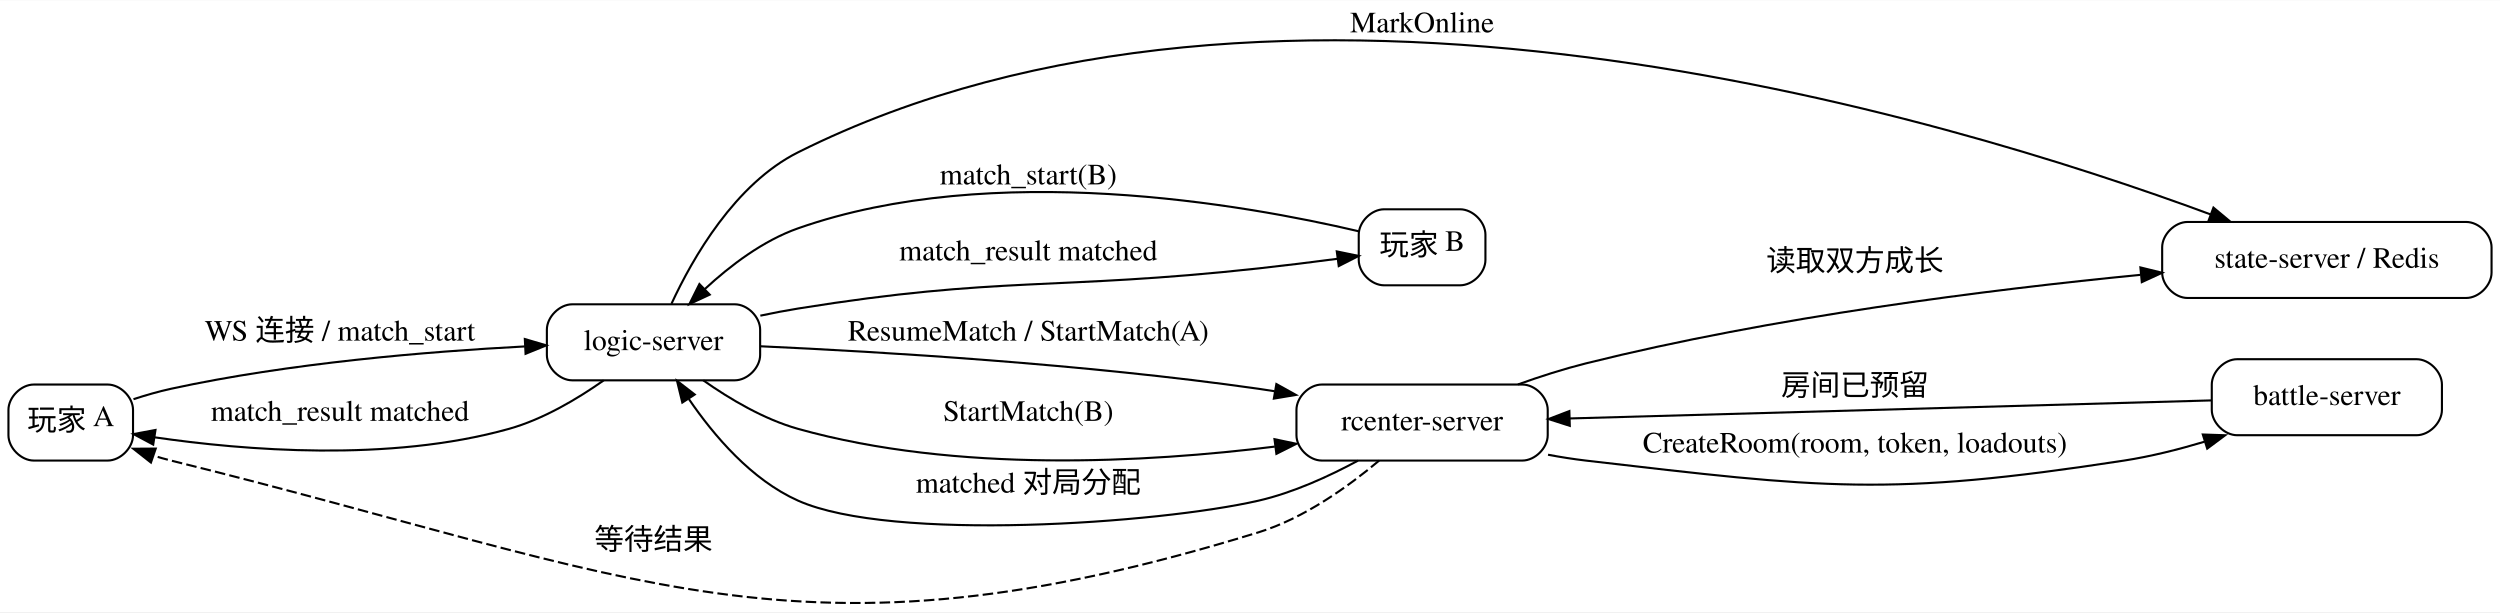
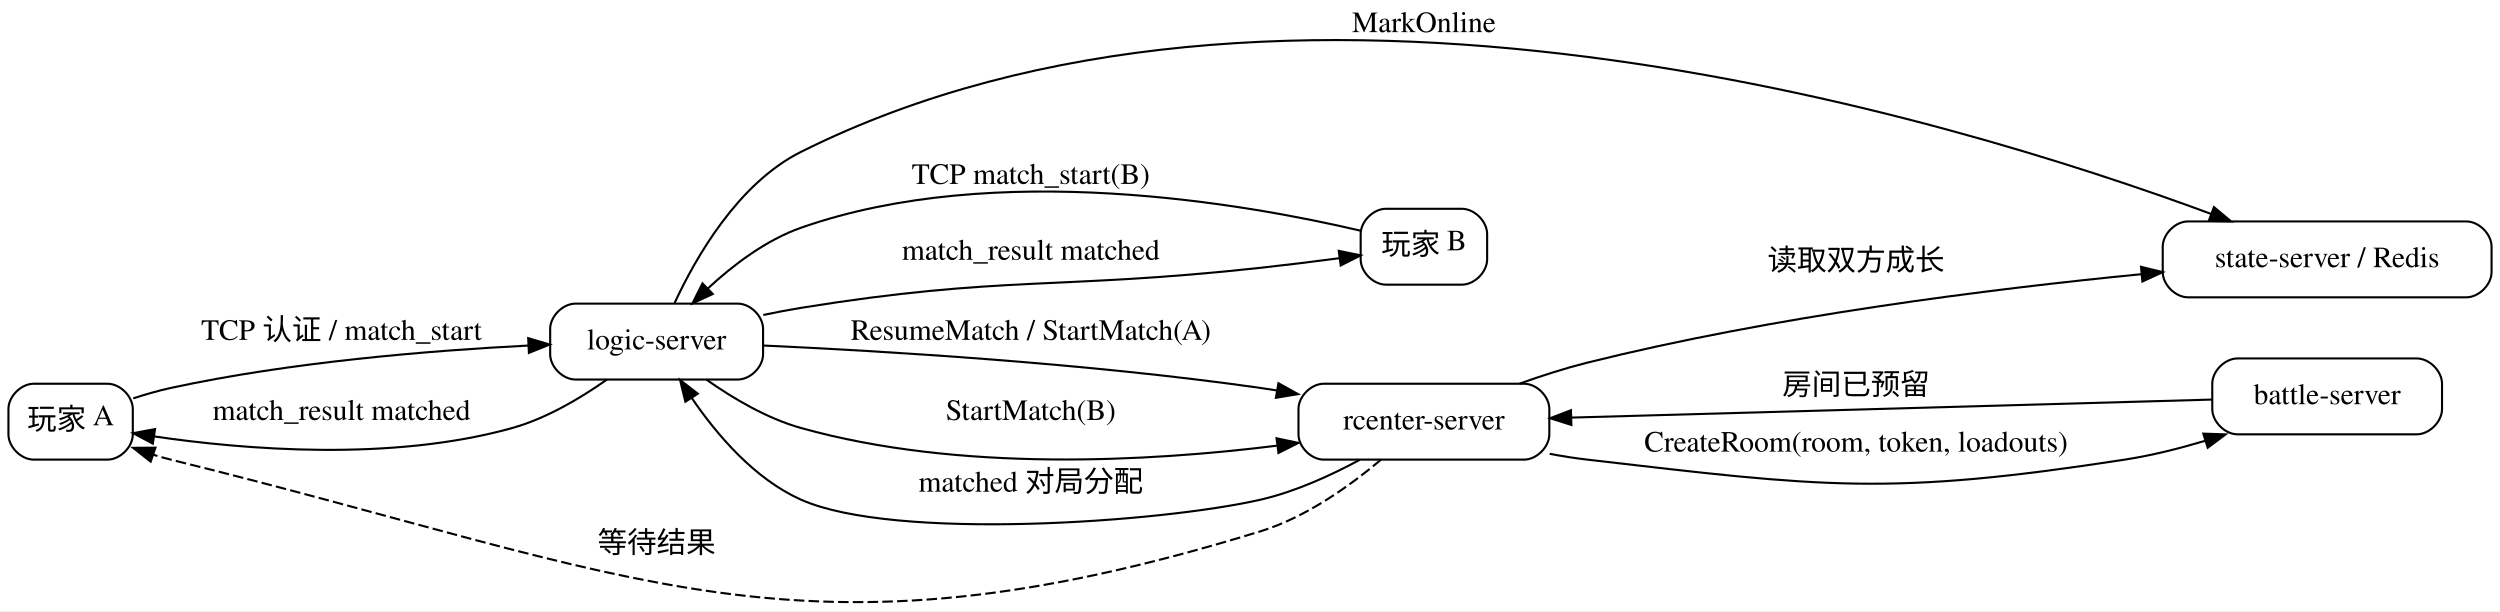
- <svg xmlns="http://www.w3.org/2000/svg" width="1184pt" height="290pt" viewBox="0.00 0.00 1184.00 289.76">
-   <g id="graph0" class="graph" transform="scale(1 1) rotate(0) translate(4 285.76)">
-     <polygon fill="white" stroke="transparent" points="-4,4 -4,-285.76 1180,-285.76 1180,4 -4,4" />
+ <svg xmlns="http://www.w3.org/2000/svg" width="1186pt" height="290pt" viewBox="0.00 0.00 1186.00 289.91">
+   <g id="graph0" class="graph" transform="scale(1 1) rotate(0) translate(4 285.91)">
+     <polygon fill="white" stroke="transparent" points="-4,4 -4,-285.91 1182,-285.91 1182,4 -4,4" />
    <g id="node1" class="node">
-       <path fill="none" stroke="black" d="M47,-103.76C47,-103.76 12,-103.76 12,-103.76 6,-103.76 0,-97.76 0,-91.76 0,-91.76 0,-79.76 0,-79.76 0,-73.76 6,-67.76 12,-67.76 12,-67.76 47,-67.76 47,-67.76 53,-67.76 59,-73.76 59,-79.76 59,-79.76 59,-91.76 59,-91.76 59,-97.76 53,-103.76 47,-103.76" />
-       <text text-anchor="middle" x="29.5" y="-82.06" font-family="Times,serif" font-size="14.00">玩家 A</text>
+       <path fill="none" stroke="black" d="M47,-103.91C47,-103.91 12,-103.91 12,-103.91 6,-103.91 0,-97.91 0,-91.91 0,-91.91 0,-79.91 0,-79.91 0,-73.91 6,-67.91 12,-67.91 12,-67.91 47,-67.91 47,-67.91 53,-67.91 59,-73.91 59,-79.91 59,-79.91 59,-91.91 59,-91.91 59,-97.91 53,-103.91 47,-103.91" />
+       <text text-anchor="middle" x="29.5" y="-82.21" font-family="Times,serif" font-size="14.00">玩家 A</text>
    </g>
    <g id="node2" class="node">
-       <path fill="none" stroke="black" d="M344,-141.76C344,-141.76 267,-141.76 267,-141.76 261,-141.76 255,-135.76 255,-129.76 255,-129.76 255,-117.76 255,-117.76 255,-111.76 261,-105.76 267,-105.76 267,-105.76 344,-105.76 344,-105.76 350,-105.76 356,-111.76 356,-117.76 356,-117.76 356,-129.76 356,-129.76 356,-135.76 350,-141.76 344,-141.76" />
-       <text text-anchor="middle" x="305.5" y="-120.06" font-family="Times,serif" font-size="14.00">logic-server</text>
+       <path fill="none" stroke="black" d="M346,-141.91C346,-141.91 269,-141.91 269,-141.91 263,-141.91 257,-135.91 257,-129.91 257,-129.91 257,-117.91 257,-117.91 257,-111.91 263,-105.91 269,-105.91 269,-105.91 346,-105.91 346,-105.91 352,-105.91 358,-111.91 358,-117.91 358,-117.91 358,-129.91 358,-129.91 358,-135.91 352,-141.91 346,-141.91" />
+       <text text-anchor="middle" x="307.5" y="-120.21" font-family="Times,serif" font-size="14.00">logic-server</text>
    </g>
    <g id="edge1" class="edge">
-       <path fill="none" stroke="black" d="M59.22,-96.82C65.04,-98.72 71.16,-100.49 77,-101.76 133.06,-113.94 198.35,-119.38 244.57,-121.81" />
-       <polygon fill="black" stroke="black" points="244.56,-125.31 254.72,-122.31 244.91,-118.32 244.56,-125.31" />
-       <text text-anchor="middle" x="157" y="-124.56" font-family="Times,serif" font-size="14.00">WS 连接 / match_start</text>
+       <path fill="none" stroke="black" d="M59.22,-96.97C65.04,-98.87 71.16,-100.64 77,-101.91 133.73,-114.21 199.84,-119.63 246.5,-122.02" />
+       <polygon fill="black" stroke="black" points="246.58,-125.53 256.74,-122.51 246.92,-118.54 246.58,-125.53" />
+       <text text-anchor="middle" x="158" y="-124.71" font-family="Times,serif" font-size="14.00">TCP 认证 / match_start</text>
    </g>
    <g id="edge11" class="edge">
-       <path fill="none" stroke="black" d="M281.92,-105.74C269.46,-96.95 253.24,-87.31 237,-82.76 180.34,-66.9 111.47,-72.61 69.33,-78.75" />
-       <polygon fill="black" stroke="black" points="68.56,-75.32 59.21,-80.3 69.63,-82.24 68.56,-75.32" />
-       <text text-anchor="middle" x="157" y="-86.56" font-family="Times,serif" font-size="14.00">match_result matched</text>
+       <path fill="none" stroke="black" d="M283.92,-105.89C271.46,-97.1 255.24,-87.45 239,-82.91 181.51,-66.82 111.57,-72.7 69.08,-78.92" />
+       <polygon fill="black" stroke="black" points="68.49,-75.47 59.15,-80.46 69.56,-82.39 68.49,-75.47" />
+       <text text-anchor="middle" x="158" y="-86.71" font-family="Times,serif" font-size="14.00">match_result matched</text>
    </g>
    <g id="node3" class="node">
-       <path fill="none" stroke="black" d="M1164,-180.76C1164,-180.76 1032,-180.76 1032,-180.76 1026,-180.76 1020,-174.76 1020,-168.76 1020,-168.76 1020,-156.76 1020,-156.76 1020,-150.76 1026,-144.76 1032,-144.76 1032,-144.76 1164,-144.76 1164,-144.76 1170,-144.76 1176,-150.76 1176,-156.76 1176,-156.76 1176,-168.76 1176,-168.76 1176,-174.76 1170,-180.76 1164,-180.76" />
-       <text text-anchor="middle" x="1098" y="-159.06" font-family="Times,serif" font-size="14.00">state-server / Redis</text>
+       <path fill="none" stroke="black" d="M1166,-180.91C1166,-180.91 1034,-180.91 1034,-180.91 1028,-180.91 1022,-174.91 1022,-168.91 1022,-168.91 1022,-156.91 1022,-156.91 1022,-150.91 1028,-144.91 1034,-144.91 1034,-144.91 1166,-144.91 1166,-144.91 1172,-144.91 1178,-150.91 1178,-156.91 1178,-156.91 1178,-168.91 1178,-168.91 1178,-174.91 1172,-180.91 1166,-180.91" />
+       <text text-anchor="middle" x="1100" y="-159.21" font-family="Times,serif" font-size="14.00">state-server / Redis</text>
    </g>
    <g id="edge2" class="edge">
-       <path fill="none" stroke="black" d="M314,-142C324.05,-163.69 344.13,-198.82 374,-213.76 600.51,-327.02 917.72,-230.68 1043.03,-184.3" />
-       <polygon fill="black" stroke="black" points="1044.29,-187.56 1052.43,-180.78 1041.84,-181.01 1044.29,-187.56" />
-       <text text-anchor="middle" x="669.5" y="-270.56" font-family="Times,serif" font-size="14.00">MarkOnline</text>
+       <path fill="none" stroke="black" d="M316,-142.14C326.05,-163.83 346.13,-198.97 376,-213.91 602.51,-327.16 919.72,-230.82 1045.03,-184.44" />
+       <polygon fill="black" stroke="black" points="1046.29,-187.71 1054.43,-180.92 1043.84,-181.15 1046.29,-187.71" />
+       <text text-anchor="middle" x="671.5" y="-270.71" font-family="Times,serif" font-size="14.00">MarkOnline</text>
    </g>
    <g id="node4" class="node">
-       <path fill="none" stroke="black" d="M717,-103.76C717,-103.76 622,-103.76 622,-103.76 616,-103.76 610,-97.76 610,-91.76 610,-91.76 610,-79.76 610,-79.76 610,-73.76 616,-67.76 622,-67.76 622,-67.76 717,-67.76 717,-67.76 723,-67.76 729,-73.76 729,-79.76 729,-79.76 729,-91.76 729,-91.76 729,-97.76 723,-103.76 717,-103.76" />
-       <text text-anchor="middle" x="669.5" y="-82.06" font-family="Times,serif" font-size="14.00">rcenter-server</text>
+       <path fill="none" stroke="black" d="M719,-103.91C719,-103.91 624,-103.91 624,-103.91 618,-103.91 612,-97.91 612,-91.91 612,-91.91 612,-79.91 612,-79.91 612,-73.91 618,-67.91 624,-67.91 624,-67.91 719,-67.91 719,-67.91 725,-67.91 731,-73.91 731,-79.91 731,-79.91 731,-91.91 731,-91.91 731,-97.91 725,-103.91 719,-103.91" />
+       <text text-anchor="middle" x="671.5" y="-82.21" font-family="Times,serif" font-size="14.00">rcenter-server</text>
    </g>
    <g id="edge3" class="edge">
-       <path fill="none" stroke="black" d="M356.23,-121.88C413.36,-119.27 509.81,-113.47 592,-101.76 594.53,-101.4 597.1,-101.01 599.69,-100.59" />
-       <polygon fill="black" stroke="black" points="600.49,-104 609.75,-98.85 599.3,-97.1 600.49,-104" />
-       <text text-anchor="middle" x="483" y="-124.56" font-family="Times,serif" font-size="14.00">ResumeMatch / StartMatch(A)</text>
+       <path fill="none" stroke="black" d="M358.23,-122.03C415.36,-119.41 511.81,-113.62 594,-101.91 596.53,-101.55 599.1,-101.15 601.69,-100.73" />
+       <polygon fill="black" stroke="black" points="602.49,-104.15 611.75,-98.99 601.3,-97.25 602.49,-104.15" />
+       <text text-anchor="middle" x="485" y="-124.71" font-family="Times,serif" font-size="14.00">ResumeMatch / StartMatch(A)</text>
    </g>
    <g id="edge6" class="edge">
-       <path fill="none" stroke="black" d="M329.08,-105.74C341.54,-96.95 357.76,-87.31 374,-82.76 449.06,-61.75 539.14,-66.83 599.75,-74.37" />
-       <polygon fill="black" stroke="black" points="599.6,-77.88 609.96,-75.7 600.5,-70.94 599.6,-77.88" />
-       <text text-anchor="middle" x="483" y="-86.56" font-family="Times,serif" font-size="14.00">StartMatch(B)</text>
+       <path fill="none" stroke="black" d="M331.08,-105.89C343.54,-97.1 359.76,-87.45 376,-82.91 451.06,-61.9 541.14,-66.97 601.75,-74.52" />
+       <polygon fill="black" stroke="black" points="601.6,-78.02 611.96,-75.84 602.5,-71.08 601.6,-78.02" />
+       <text text-anchor="middle" x="485" y="-86.71" font-family="Times,serif" font-size="14.00">StartMatch(B)</text>
    </g>
    <g id="node6" class="node">
-       <path fill="none" stroke="black" d="M687.5,-186.76C687.5,-186.76 651.5,-186.76 651.5,-186.76 645.5,-186.76 639.5,-180.76 639.5,-174.76 639.5,-174.76 639.5,-162.76 639.5,-162.76 639.5,-156.76 645.5,-150.76 651.5,-150.76 651.5,-150.76 687.5,-150.76 687.5,-150.76 693.5,-150.76 699.5,-156.76 699.5,-162.76 699.5,-162.76 699.5,-174.76 699.5,-174.76 699.5,-180.76 693.5,-186.76 687.5,-186.76" />
-       <text text-anchor="middle" x="669.5" y="-165.06" font-family="Times,serif" font-size="14.00">玩家 B</text>
+       <path fill="none" stroke="black" d="M689.5,-186.91C689.5,-186.91 653.5,-186.91 653.5,-186.91 647.5,-186.91 641.5,-180.91 641.5,-174.91 641.5,-174.91 641.5,-162.91 641.5,-162.91 641.5,-156.91 647.5,-150.91 653.5,-150.91 653.5,-150.91 689.5,-150.91 689.5,-150.91 695.5,-150.91 701.5,-156.91 701.5,-162.91 701.5,-162.91 701.5,-174.91 701.5,-174.91 701.5,-180.91 695.5,-186.91 689.5,-186.91" />
+       <text text-anchor="middle" x="671.5" y="-165.21" font-family="Times,serif" font-size="14.00">玩家 B</text>
    </g>
    <g id="edge12" class="edge">
-       <path fill="none" stroke="black" d="M356.1,-136.38C362.11,-137.66 368.17,-138.82 374,-139.76 470.02,-155.24 495.32,-148.23 592,-158.76 604.15,-160.08 617.36,-161.74 629.33,-163.31" />
-       <polygon fill="black" stroke="black" points="629.1,-166.81 639.47,-164.67 630.03,-159.87 629.1,-166.81" />
-       <text text-anchor="middle" x="483" y="-162.56" font-family="Times,serif" font-size="14.00">match_result matched</text>
+       <path fill="none" stroke="black" d="M358.1,-136.53C364.11,-137.8 370.17,-138.97 376,-139.91 472.02,-155.39 497.32,-148.38 594,-158.91 606.15,-160.23 619.36,-161.88 631.33,-163.46" />
+       <polygon fill="black" stroke="black" points="631.1,-166.96 641.47,-164.81 632.03,-160.02 631.1,-166.96" />
+       <text text-anchor="middle" x="485" y="-162.71" font-family="Times,serif" font-size="14.00">match_result matched</text>
    </g>
    <g id="edge4" class="edge">
-       <path fill="none" stroke="black" stroke-dasharray="5,2" d="M649.16,-67.74C634.65,-55.52 613.64,-40.42 592,-33.76 372.76,33.7 299.72,-12.87 77,-67.76 74.24,-68.44 71.43,-69.24 68.62,-70.12" />
-       <polygon fill="black" stroke="black" points="67.48,-66.81 59.15,-73.36 69.75,-73.43 67.48,-66.81" />
-       <text text-anchor="middle" x="305.5" y="-25.56" font-family="Times,serif" font-size="14.00">等待结果</text>
+       <path fill="none" stroke="black" stroke-dasharray="5,2" d="M651.16,-67.89C636.65,-55.66 615.64,-40.57 594,-33.91 373.91,33.81 300.6,-12.88 77,-67.91 74.24,-68.59 71.43,-69.39 68.61,-70.27" />
+       <polygon fill="black" stroke="black" points="67.48,-66.95 59.15,-73.5 69.75,-73.58 67.48,-66.95" />
+       <text text-anchor="middle" x="307.5" y="-23.71" font-family="Times,serif" font-size="14.00">等待结果</text>
    </g>
    <g id="edge10" class="edge">
-       <path fill="none" stroke="black" d="M639.13,-67.71C625.36,-60.27 608.39,-52.52 592,-48.76 544.78,-37.94 418.25,-29.05 374,-48.76 351.92,-58.59 334.04,-79.61 322.24,-96.9" />
-       <polygon fill="black" stroke="black" points="319.15,-95.23 316.63,-105.52 325.02,-99.04 319.15,-95.23" />
-       <text text-anchor="middle" x="483" y="-52.56" font-family="Times,serif" font-size="14.00">matched 对局分配</text>
+       <path fill="none" stroke="black" d="M641.13,-67.85C627.36,-60.41 610.39,-52.66 594,-48.91 546.78,-38.09 420.25,-29.2 376,-48.91 353.92,-58.74 336.04,-79.75 324.24,-97.04" />
+       <polygon fill="black" stroke="black" points="321.15,-95.38 318.63,-105.67 327.02,-99.19 321.15,-95.38" />
+       <text text-anchor="middle" x="485" y="-52.71" font-family="Times,serif" font-size="14.00">matched 对局分配</text>
    </g>
    <g id="edge7" class="edge">
-       <path fill="none" stroke="black" d="M714.9,-103.81C725.3,-107.53 736.44,-111.12 747,-113.76 835.08,-135.78 938.27,-148.72 1009.68,-155.71" />
-       <polygon fill="black" stroke="black" points="1009.69,-159.23 1019.98,-156.7 1010.36,-152.26 1009.69,-159.23" />
-       <text text-anchor="middle" x="874.5" y="-157.56" font-family="Times,serif" font-size="14.00">读取双方成长</text>
+       <path fill="none" stroke="black" d="M716.9,-103.96C727.3,-107.68 738.44,-111.27 749,-113.91 837.08,-135.93 940.27,-148.86 1011.68,-155.86" />
+       <polygon fill="black" stroke="black" points="1011.69,-159.38 1021.98,-156.85 1012.36,-152.41 1011.69,-159.38" />
+       <text text-anchor="middle" x="876.5" y="-157.71" font-family="Times,serif" font-size="14.00">读取双方成长</text>
    </g>
    <g id="node5" class="node">
-       <path fill="none" stroke="black" d="M1140.5,-115.76C1140.5,-115.76 1055.5,-115.76 1055.5,-115.76 1049.5,-115.76 1043.5,-109.76 1043.5,-103.76 1043.5,-103.76 1043.5,-91.76 1043.5,-91.76 1043.5,-85.76 1049.5,-79.76 1055.5,-79.76 1055.5,-79.76 1140.5,-79.76 1140.5,-79.76 1146.5,-79.76 1152.5,-85.76 1152.5,-91.76 1152.5,-91.76 1152.5,-103.76 1152.5,-103.76 1152.5,-109.76 1146.5,-115.76 1140.5,-115.76" />
-       <text text-anchor="middle" x="1098" y="-94.06" font-family="Times,serif" font-size="14.00">battle-server</text>
+       <path fill="none" stroke="black" d="M1142.5,-115.91C1142.5,-115.91 1057.5,-115.91 1057.5,-115.91 1051.5,-115.91 1045.5,-109.91 1045.5,-103.91 1045.5,-103.91 1045.5,-91.91 1045.5,-91.91 1045.5,-85.91 1051.5,-79.91 1057.5,-79.91 1057.5,-79.91 1142.5,-79.91 1142.5,-79.91 1148.5,-79.91 1154.5,-85.91 1154.5,-91.91 1154.5,-91.91 1154.5,-103.91 1154.5,-103.91 1154.5,-109.91 1148.5,-115.91 1142.5,-115.91" />
+       <text text-anchor="middle" x="1100" y="-94.21" font-family="Times,serif" font-size="14.00">battle-server</text>
    </g>
    <g id="edge8" class="edge">
-       <path fill="none" stroke="black" d="M729.15,-70.52C735.14,-69.39 741.17,-68.44 747,-67.76 859.58,-54.7 889.99,-50.5 1002,-67.76 1014.54,-69.69 1027.7,-72.98 1040.09,-76.7" />
-       <polygon fill="black" stroke="black" points="1039.25,-80.1 1049.84,-79.74 1041.34,-73.42 1039.25,-80.1" />
-       <text text-anchor="middle" x="874.5" y="-71.56" font-family="Times,serif" font-size="14.00">CreateRoom(room, token, loadouts)</text>
+       <path fill="none" stroke="black" d="M731.15,-70.66C737.14,-69.54 743.17,-68.58 749,-67.91 861.58,-54.84 891.99,-50.64 1004,-67.91 1016.54,-69.84 1029.7,-73.13 1042.09,-76.84" />
+       <polygon fill="black" stroke="black" points="1041.25,-80.24 1051.84,-79.89 1043.34,-73.56 1041.25,-80.24" />
+       <text text-anchor="middle" x="876.5" y="-71.71" font-family="Times,serif" font-size="14.00">CreateRoom(room, token, loadouts)</text>
    </g>
    <g id="edge9" class="edge">
-       <path fill="none" stroke="black" d="M1043.45,-96.25C966.4,-94.09 824.2,-90.09 739.4,-87.7" />
-       <polygon fill="black" stroke="black" points="739.45,-84.2 729.36,-87.42 739.25,-91.2 739.45,-84.2" />
-       <text text-anchor="middle" x="874.5" y="-98.56" font-family="Times,serif" font-size="14.00">房间已预留</text>
+       <path fill="none" stroke="black" d="M1045.45,-96.4C968.4,-94.23 826.2,-90.23 741.4,-87.85" />
+       <polygon fill="black" stroke="black" points="741.45,-84.35 731.36,-87.56 741.25,-91.34 741.45,-84.35" />
+       <text text-anchor="middle" x="876.5" y="-98.71" font-family="Times,serif" font-size="14.00">房间已预留</text>
    </g>
    <g id="edge5" class="edge">
-       <path fill="none" stroke="black" d="M639.44,-176.36C585.37,-189.06 466.43,-210.19 374,-177.76 357.39,-171.93 341.83,-160.11 329.84,-149.01" />
-       <polygon fill="black" stroke="black" points="332.12,-146.34 322.51,-141.88 327.24,-151.36 332.12,-146.34" />
-       <text text-anchor="middle" x="483" y="-198.56" font-family="Times,serif" font-size="14.00">match_start(B)</text>
+       <path fill="none" stroke="black" d="M641.44,-176.51C587.37,-189.21 468.43,-210.33 376,-177.91 359.39,-172.08 343.83,-160.25 331.84,-149.15" />
+       <polygon fill="black" stroke="black" points="334.12,-146.49 324.51,-142.03 329.24,-151.51 334.12,-146.49" />
+       <text text-anchor="middle" x="485" y="-198.71" font-family="Times,serif" font-size="14.00">TCP match_start(B)</text>
    </g>
  </g>
</svg>
